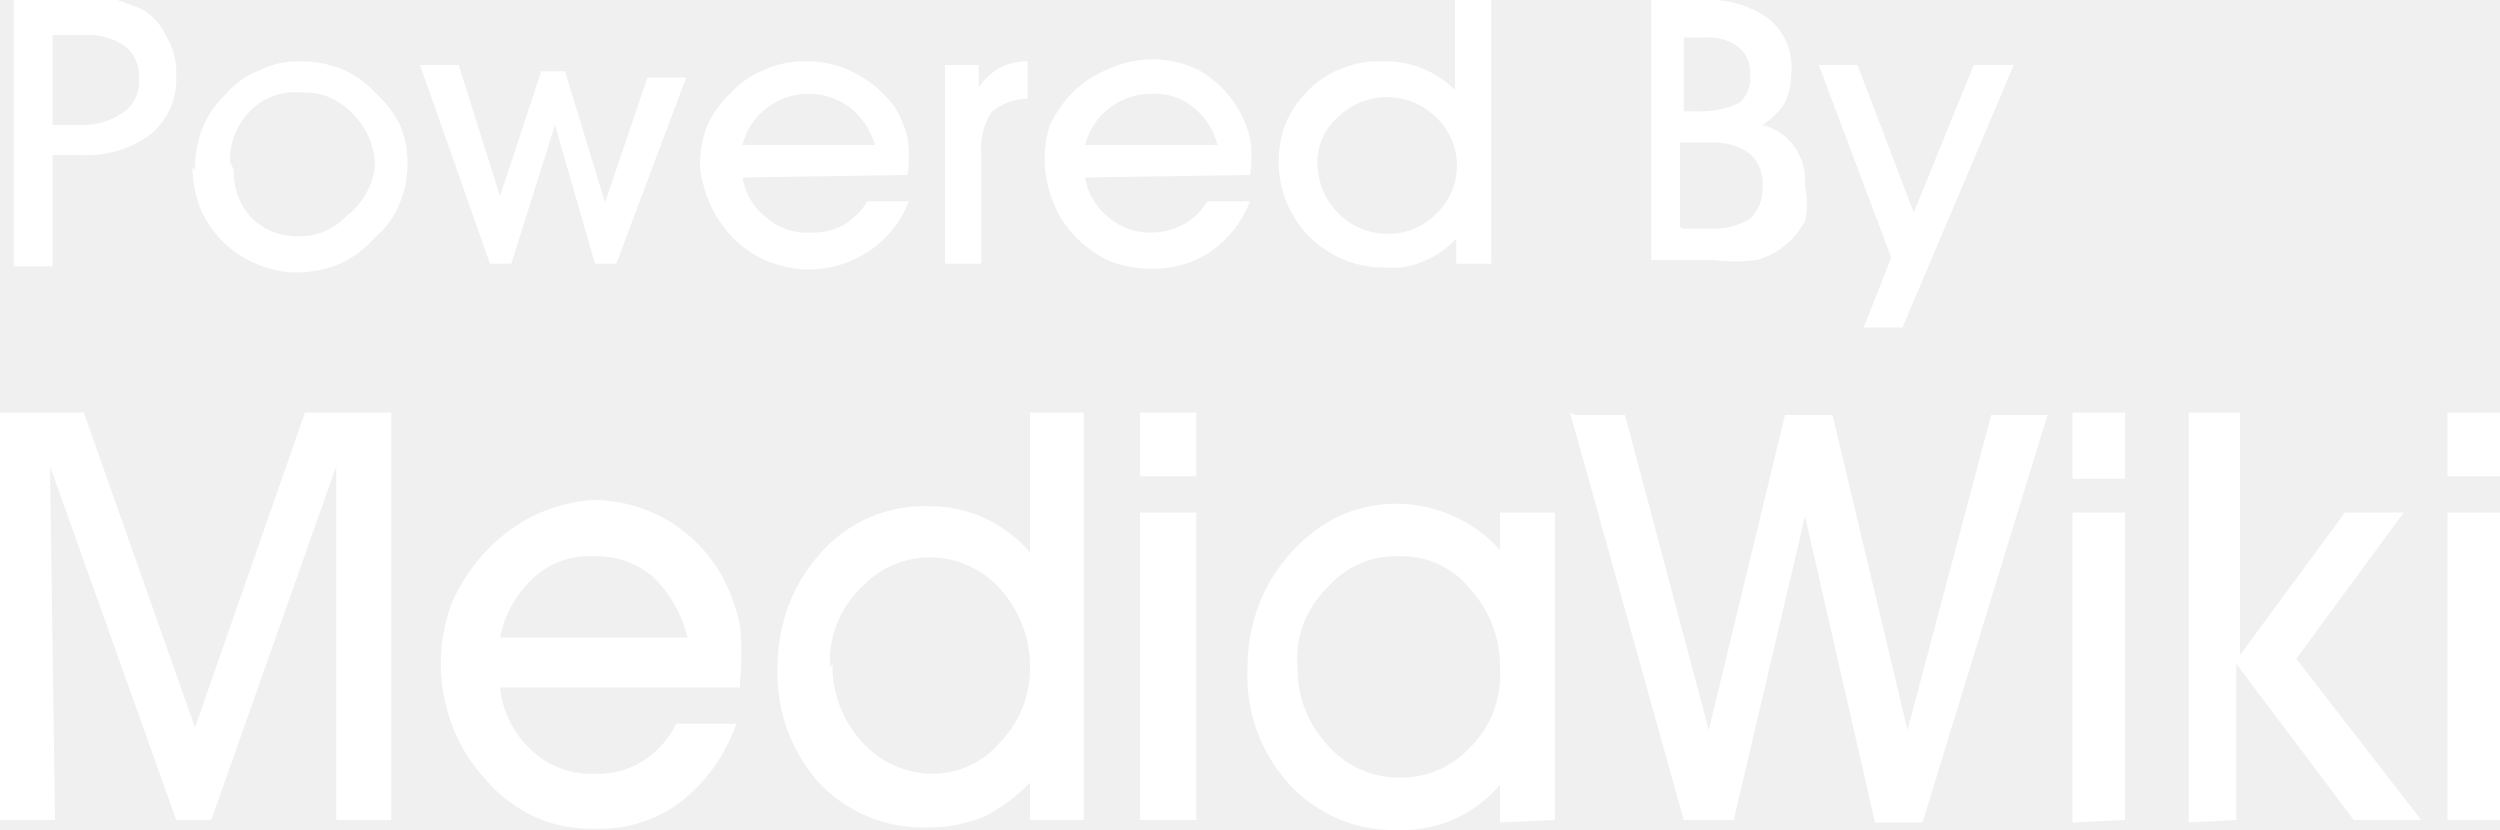
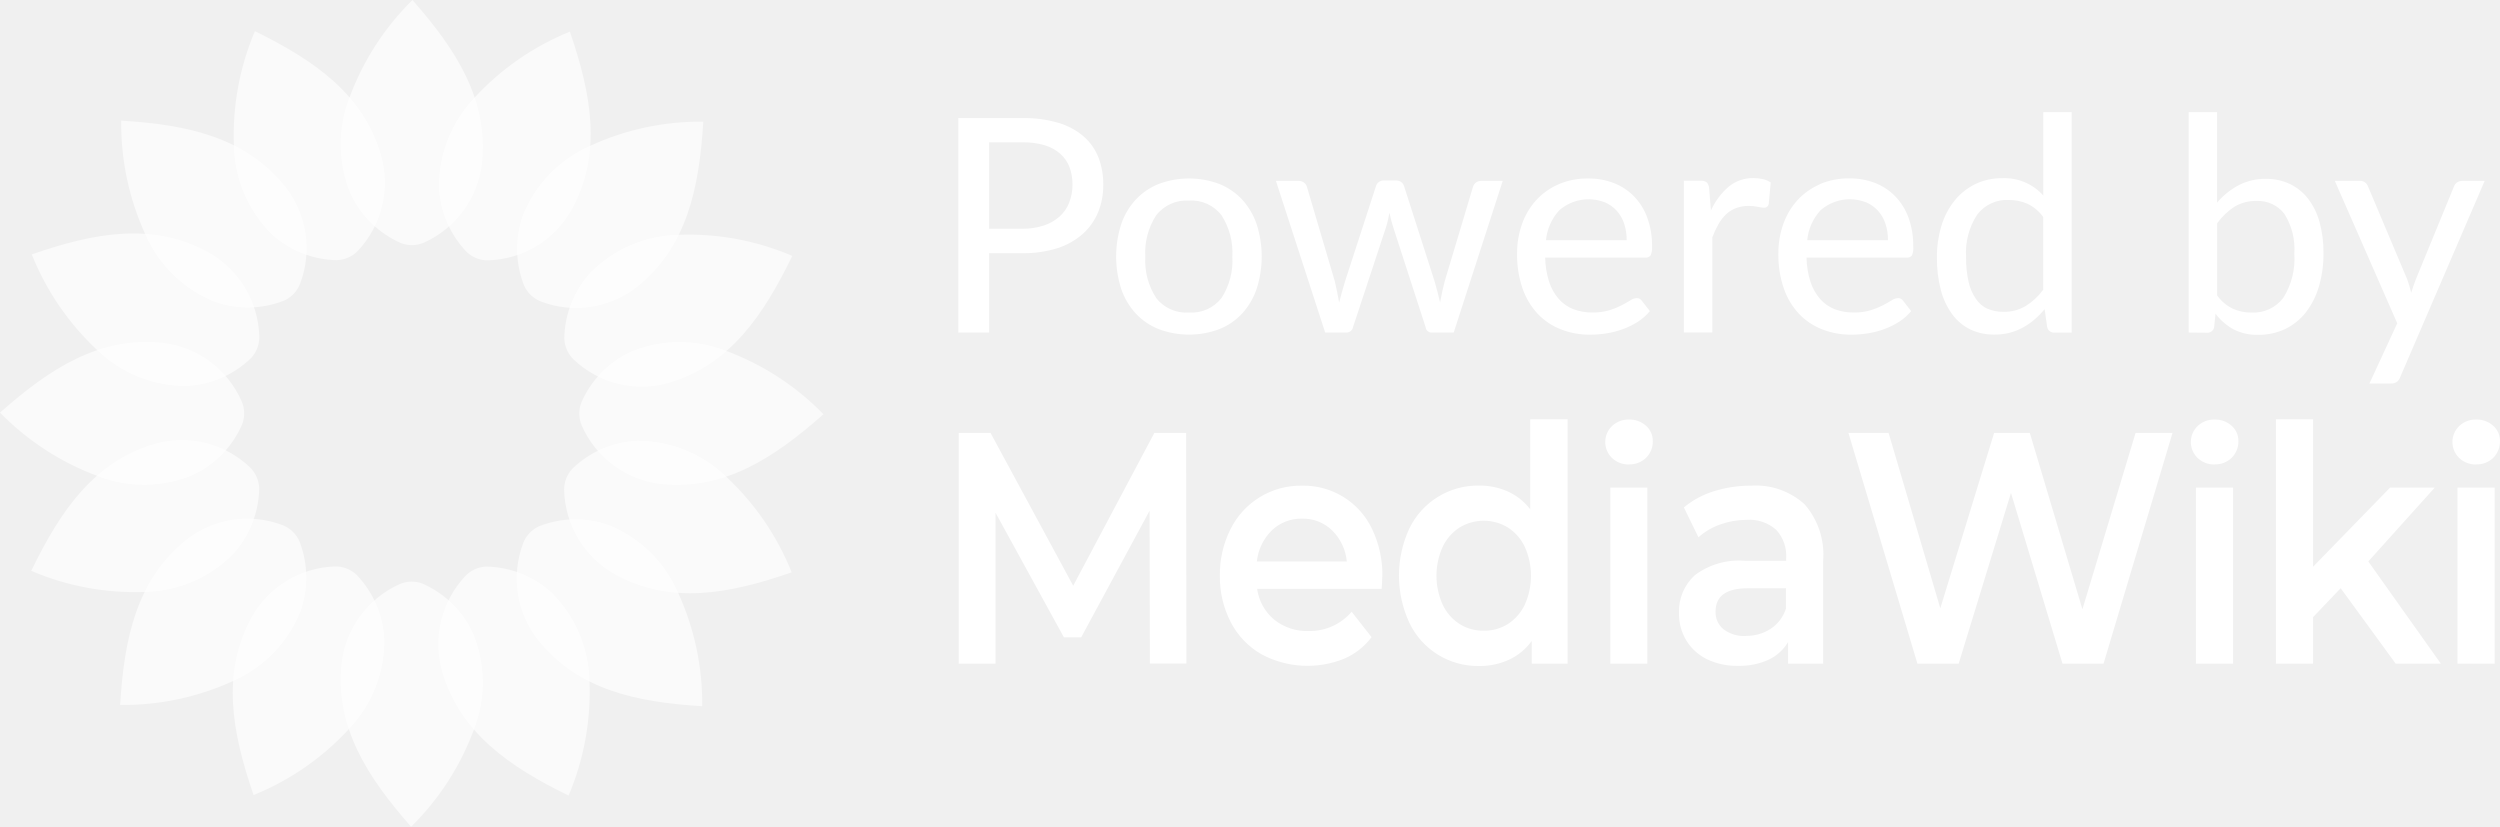
- <svg xmlns="http://www.w3.org/2000/svg" viewBox="0 0 20 6.64">
-   <path fill="#fff" d="M.44 6.56H0V3.3h.67l.89 2.52.88-2.52h.69v3.26h-.44V3.73l-1 2.83h-.28L.4 3.73zM5.5 5.1a1 1 0 00-.27-.48.69.69 0 00-.48-.17.66.66 0 00-.48.17.89.89 0 00-.27.48zM4 5.5a.79.79 0 00.25.5.69.69 0 00.51.19.66.66 0 00.38-.1.72.72 0 00.27-.3h.48a1.36 1.36 0 01-.45.63 1.08 1.08 0 01-.68.21 1.09 1.09 0 01-.47-.09 1.14 1.14 0 01-.41-.31 1.29 1.29 0 01-.26-.42 1.38 1.38 0 010-1 1.47 1.47 0 01.24-.37 1.35 1.35 0 01.4-.31A1.29 1.29 0 014.74 4a1.19 1.19 0 01.58.15 1.21 1.21 0 01.44.43 1.46 1.46 0 01.16.42 2.28 2.28 0 010 .45v.05zm2.66-.19a.9.9 0 00.24.63.76.76 0 00.58.25.71.71 0 00.52-.25.85.85 0 00.24-.6.92.92 0 00-.24-.63.75.75 0 00-1.06-.06l-.06.06a.82.82 0 00-.24.63zm1.58 1.25v-.3a1.36 1.36 0 01-.36.27 1.17 1.17 0 01-.45.09 1.15 1.15 0 01-.89-.37 1.32 1.32 0 01-.32-.91 1.43 1.43 0 01.09-.5 1.33 1.33 0 01.25-.41 1.1 1.1 0 01.87-.38 1.05 1.05 0 01.81.37V3.3h.43v3.26zm1.33-2.75h-.45V3.3h.45zm-.45 2.75V4.1h.45v2.46zm1.26-1.22a.89.89 0 00.24.62.75.75 0 00.58.26.74.74 0 00.54-.22.82.82 0 00.26-.66.92.92 0 00-.24-.63.7.7 0 00-.57-.26.72.72 0 00-.57.25.79.79 0 00-.24.64zM12 6.58v-.3a1.07 1.07 0 01-.36.27 1 1 0 01-.44.09 1.14 1.14 0 01-.89-.37 1.29 1.29 0 01-.33-.93 1.43 1.43 0 01.09-.5 1.33 1.33 0 01.25-.41 1.27 1.27 0 01.39-.3 1.12 1.12 0 01.48-.1 1.12 1.12 0 01.81.37v-.3h.44v2.46zm.6-3.26h.4l.67 2.52.61-2.52h.38l.6 2.52.67-2.52h.45l-1 3.26H15l-.56-2.45-.57 2.43h-.4l-.91-3.26zm4.4.51h-.42V3.3H17zm-.42 2.75V4.1H17v2.46zm.93 0V3.3h.41v1.94l.84-1.14h.47l-.86 1.17 1 1.29h-.54l-.94-1.25v1.25zM20 3.81h-.42V3.3H20zm-.42 2.75V4.1H20v2.46zM.42 1h.22A.57.57 0 001 .89a.29.29 0 00.11-.26A.29.29 0 001 .37.52.52 0 00.66.28H.42zm0 1.13H.11V0h.83l.19.07a.47.47 0 01.2.22.55.55 0 01.08.31.57.57 0 01-.2.47.84.84 0 01-.55.17H.42zm1.45-.77a.54.54 0 00.13.37.51.51 0 00.39.16.51.51 0 00.38-.16.59.59 0 00.23-.4.6.6 0 00-.2-.44.51.51 0 00-.39-.15.5.5 0 00-.41.15.55.55 0 00-.16.4zm-.31 0A.88.88 0 011.63 1 .78.78 0 011.8.76a.69.69 0 01.28-.2.71.71 0 01.32-.07.92.92 0 01.33.06.77.77 0 01.27.19.88.88 0 01.2.26.78.78 0 01.06.31.81.81 0 01-.06.31.69.69 0 01-.2.28.83.83 0 01-.28.21.93.93 0 01-.33.07.8.8 0 01-.34-.07.83.83 0 01-.45-.45.91.91 0 01-.06-.32zM4.44 1l-.35 1.11h-.17L3.36.52h.31L4 1.57l.33-1h.19l.32 1.05.34-1h.31l-.56 1.49h-.17zM7 1.16a.6.6 0 00-.2-.3.55.55 0 00-.66 0 .52.52 0 00-.2.3zm-1.06.26a.51.51 0 00.19.32.48.48 0 00.35.12.51.51 0 00.27-.06.58.58 0 00.19-.19h.33a.83.83 0 01-.32.4.86.86 0 01-1.09-.11 1 1 0 01-.18-.27 1 1 0 01-.08-.29.87.87 0 01.06-.34.8.8 0 01.18-.25.74.74 0 01.27-.19.78.78 0 01.33-.07.83.83 0 01.41.1.89.89 0 01.31.27.87.87 0 01.1.24 1 1 0 010 .3zm1.94.69h-.32V.52h.27V.7A.52.52 0 018 .54a.54.54 0 01.22-.05v.3a.44.44 0 00-.29.11.53.53 0 00-.08.32v.89zm1.86-.95a.56.56 0 00-.19-.3.49.49 0 00-.34-.11.55.55 0 00-.33.11.55.55 0 00-.2.3zm-1.06.26a.51.51 0 00.19.32.5.5 0 00.35.12.52.52 0 00.44-.25H10a.87.87 0 01-.31.4.82.82 0 01-.48.14.92.92 0 01-.33-.06.88.88 0 01-.27-.19.8.8 0 01-.18-.27 1 1 0 01-.07-.29A.87.87 0 018.4 1a1 1 0 01.17-.25.87.87 0 01.28-.19.85.85 0 01.74 0 .89.89 0 01.31.3 1 1 0 01.1.24 1 1 0 010 .3zm1.86-.12a.57.57 0 00.17.41.55.55 0 00.4.16.53.53 0 00.38-.16.53.53 0 000-.77.56.56 0 00-.79 0 .48.48 0 00-.16.39zm1.11.81v-.2a.76.76 0 01-.26.18.6.6 0 01-.3.05.84.84 0 01-.86-.84.85.85 0 01.05-.3.8.8 0 01.18-.27.71.71 0 01.27-.18.77.77 0 01.33-.06.79.79 0 01.58.23V0h.29v2.11zM13.47.89h.1a.71.71 0 00.35-.07.28.28 0 00.08-.24.25.25 0 00-.1-.21.4.4 0 00-.26-.07h-.17zm0 .94h.24a.54.54 0 00.29-.08.32.32 0 00.1-.25.32.32 0 00-.1-.27.5.5 0 00-.32-.09h-.24v.68zM13.62 0a.82.82 0 01.53.15.5.5 0 01.18.44.59.59 0 01-.05.23.58.58 0 01-.18.18.44.44 0 01.26.18.48.48 0 01.08.31.66.66 0 010 .28.65.65 0 01-.17.2.57.57 0 01-.22.11 1.39 1.39 0 01-.35 0h-.49V0zm.93.52h.31l.45 1.18.48-1.18h.32l-.89 2.1h-.31l.22-.56z" />
+ <svg xmlns="http://www.w3.org/2000/svg" id="Layer_1" data-name="Layer 1" viewBox="0 0 75.273 24.893">
+   <defs>
+     <style>
+       .cls-1,.cls-2{fill:#fff}.cls-2{opacity:.65;isolation:isolate}
+     </style>
+   </defs>
+   <path id="wordmark" d="M35.722 19.983l-.009-6.947h-.957l-2.443 4.6-2.488-4.6h-.959v6.947h1.108v-4.546l2.059 3.752h.521l2.059-3.811.009 4.6h1.1zm5.9-2.62a3.184 3.184 0 00-.309-1.434 2.281 2.281 0 00-2.113-1.306 2.356 2.356 0 00-2.153 1.315 3.022 3.022 0 00-.318 1.394 2.975 2.975 0 00.327 1.4 2.372 2.372 0 00.926.968 2.936 2.936 0 002.5.129 2.033 2.033 0 00.815-.645l-.6-.764A1.66 1.66 0 0139.4 19a1.575 1.575 0 01-1.034-.342 1.469 1.469 0 01-.515-.928H41.6c.012-.159.018-.281.018-.367zM39.2 15.616a1.257 1.257 0 01.913.357 1.515 1.515 0 01.439.933h-2.709a1.536 1.536 0 01.452-.938 1.273 1.273 0 01.909-.352zm6.874-3v2.719a1.772 1.772 0 00-.671-.536 2.09 2.09 0 00-.868-.179 2.292 2.292 0 00-2.1 1.29 3.379 3.379 0 000 2.843 2.284 2.284 0 002.1 1.3 2.118 2.118 0 00.9-.189 1.76 1.76 0 00.685-.566v.685h1.08v-7.36h-1.126zm-1.4 6.374a1.325 1.325 0 01-.725-.2 1.412 1.412 0 01-.51-.581 2.121 2.121 0 010-1.747 1.412 1.412 0 01.51-.581 1.4 1.4 0 011.45 0 1.412 1.412 0 01.51.581 2.121 2.121 0 010 1.747 1.412 1.412 0 01-.51.581 1.325 1.325 0 01-.725.2zm3.813.992H49.6v-5.3h-1.114v5.3zm4.232-5.359a3.659 3.659 0 00-1.119.169 2.606 2.606 0 00-.9.486l.439.9a1.9 1.9 0 01.658-.387 2.326 2.326 0 01.792-.139 1.212 1.212 0 01.891.3 1.152 1.152 0 01.3.854v.079h-1.24a2.208 2.208 0 00-1.508.432 1.468 1.468 0 00-.479 1.146 1.542 1.542 0 00.219.819 1.5 1.5 0 00.622.566 2.062 2.062 0 00.94.2 2.111 2.111 0 00.917-.184 1.344 1.344 0 00.586-.531v.65h1.057v-3.107a2.3 2.3 0 00-.559-1.692 2.185 2.185 0 00-1.616-.561zm-.152 4.526a1.028 1.028 0 01-.671-.2.657.657 0 01-.242-.536q0-.7.967-.7h1.153v.61a1.143 1.143 0 01-.461.61 1.334 1.334 0 01-.747.213zM64.3 13.035l-1.6 5.31-1.584-5.31h-1.075l-1.62 5.28-1.557-5.28h-1.209l2.077 6.947h1.242l1.575-5.141 1.551 5.141h1.236l2.077-6.947zm1.817 6.947h1.119v-5.3h-1.118zm6.015 0h1.36l-2.184-3.077 2-2.223h-1.345l-2.319 2.383v-4.442h-1.118v7.36h1.118v-1.4l.832-.873zm1.862 0h1.119v-5.3h-1.12v5.3zm-24.945-6a.7.7 0 00.515-.2.682.682 0 00.2-.5.6.6 0 00-.206-.465.736.736 0 00-.51-.185.715.715 0 00-.51.194.669.669 0 00-.019.946l.019.019a.715.715 0 00.51.194zm17.632 0a.7.7 0 00.515-.2.682.682 0 00.2-.5.6.6 0 00-.206-.465.736.736 0 00-.51-.185.715.715 0 00-.51.194.669.669 0 00-.019.946l.019.019a.715.715 0 00.51.194zm7.876 0a.7.7 0 00.515-.2.686.686 0 00.2-.5.6.6 0 00-.206-.465.736.736 0 00-.51-.185.715.715 0 00-.51.194.669.669 0 00-.019.946l.019.019a.715.715 0 00.51.194z" class="cls-1" />
+   <path id="powered" d="M30.793 7.623a3.308 3.308 0 001.046-.151 2.136 2.136 0 00.758-.425 1.8 1.8 0 00.464-.65 2.127 2.127 0 00.157-.83 2.22 2.22 0 00-.144-.826 1.654 1.654 0 00-.448-.635 2.064 2.064 0 00-.756-.406 3.571 3.571 0 00-1.07-.145h-1.946v6.458h.927v-2.39h1.012zm-1.012-3.338h1.013a2.224 2.224 0 01.659.088 1.257 1.257 0 01.468.254 1.039 1.039 0 01.279.4 1.472 1.472 0 01.092.538 1.448 1.448 0 01-.1.536 1.108 1.108 0 01-.286.416 1.315 1.315 0 01-.47.27 1.969 1.969 0 01-.646.1h-1.009v-2.6zm5.11 1.253a1.912 1.912 0 00-.693.47 2.075 2.075 0 00-.439.74 3.186 3.186 0 000 1.951 2.078 2.078 0 00.439.742 1.912 1.912 0 00.693.47 2.6 2.6 0 001.82 0 1.9 1.9 0 00.688-.47 2.1 2.1 0 00.437-.742 3.186 3.186 0 000-1.951 2.1 2.1 0 00-.437-.74 1.9 1.9 0 00-.688-.47 2.6 2.6 0 00-1.821 0zm-.081 3.431a2.058 2.058 0 01-.326-1.242 2.065 2.065 0 01.326-1.242 1.151 1.151 0 01.99-.445 1.133 1.133 0 01.981.445 2.078 2.078 0 01.324 1.242 2.064 2.064 0 01-.324 1.242 1.138 1.138 0 01-.981.441 1.154 1.154 0 01-.993-.441zm5.09 1.044h.644a.2.2 0 00.194-.162l.994-3.011a1.828 1.828 0 00.058-.217l.045-.218c.015.072.032.144.05.216s.039.144.062.215l.977 3.015a.18.18 0 00.171.162h.675l1.476-4.567H44.6a.26.26 0 00-.155.047.253.253 0 00-.092.124L43.5 8.465c-.03.114-.056.224-.079.329s-.043.21-.061.315c-.024-.105-.05-.21-.077-.315s-.057-.215-.09-.328L42.274 5.6a.237.237 0 00-.085-.119.253.253 0 00-.157-.047h-.367a.235.235 0 00-.234.166L40.5 8.465c-.033.114-.065.224-.095.329s-.058.21-.085.315c-.018-.105-.038-.21-.059-.315s-.045-.215-.072-.328l-.841-2.849a.244.244 0 00-.088-.121.269.269 0 00-.169-.05h-.674zm7.027-4.464a1.986 1.986 0 00-.675.479 2.116 2.116 0 00-.425.716 2.61 2.61 0 00-.149.889 3.1 3.1 0 00.164 1.051 2.146 2.146 0 00.457.765 1.917 1.917 0 00.7.468 2.36 2.36 0 00.875.16 3.221 3.221 0 00.5-.04 2.628 2.628 0 00.493-.128 2.311 2.311 0 00.446-.22 1.6 1.6 0 00.364-.322l-.243-.31a.172.172 0 00-.157-.081.37.37 0 00-.189.068c-.072.045-.16.094-.263.149a2.315 2.315 0 01-.369.149 1.7 1.7 0 01-.511.067 1.554 1.554 0 01-.572-.1A1.144 1.144 0 0146.931 9a1.488 1.488 0 01-.288-.515 2.539 2.539 0 01-.119-.729h3.015a.175.175 0 00.16-.067.552.552 0 00.043-.266 2.459 2.459 0 00-.144-.871 1.815 1.815 0 00-.4-.641 1.717 1.717 0 00-.608-.4 2.083 2.083 0 00-.765-.137 2.194 2.194 0 00-.901.175zm1.393.542a1.041 1.041 0 01.358.254 1.1 1.1 0 01.223.387 1.541 1.541 0 01.077.5h-2.43a1.551 1.551 0 01.4-.9 1.342 1.342 0 011.368-.241zm3.236 3.922V7.147a2.8 2.8 0 01.187-.4 1.253 1.253 0 01.234-.3.9.9 0 01.3-.184 1.046 1.046 0 01.376-.063 1.243 1.243 0 01.272.027.981.981 0 00.187.027.136.136 0 00.144-.121l.059-.639a.7.7 0 00-.232-.1 1.205 1.205 0 00-.281-.032 1.145 1.145 0 00-.756.261 2.067 2.067 0 00-.531.715l-.054-.666a.305.305 0 00-.07-.18.281.281 0 00-.191-.05h-.5v4.569h.851zm3.238-4.464a1.986 1.986 0 00-.675.479 2.116 2.116 0 00-.425.716 2.61 2.61 0 00-.149.889 3.1 3.1 0 00.164 1.051 2.146 2.146 0 00.457.765 1.917 1.917 0 00.7.468 2.36 2.36 0 00.875.16 3.221 3.221 0 00.5-.04 2.628 2.628 0 00.493-.128 2.311 2.311 0 00.446-.22 1.6 1.6 0 00.364-.322l-.243-.31a.172.172 0 00-.157-.081.37.37 0 00-.189.068c-.072.045-.16.094-.263.149a2.315 2.315 0 01-.369.149 1.7 1.7 0 01-.511.067 1.554 1.554 0 01-.572-.1A1.144 1.144 0 0154.8 9a1.5 1.5 0 01-.288-.515 2.539 2.539 0 01-.119-.729h3.015a.175.175 0 00.16-.067.55.55 0 00.038-.269 2.459 2.459 0 00-.144-.871 1.815 1.815 0 00-.4-.641 1.717 1.717 0 00-.608-.4 2.083 2.083 0 00-.765-.137 2.2 2.2 0 00-.9.175zm1.393.542a1.041 1.041 0 01.358.254 1.1 1.1 0 01.223.387 1.541 1.541 0 01.077.5h-2.431a1.551 1.551 0 01.4-.9 1.339 1.339 0 011.368-.241zm6.19 3.922V3.376h-.855v2.511a1.567 1.567 0 00-1.233-.522 1.816 1.816 0 00-.823.182 1.838 1.838 0 00-.621.5 2.26 2.26 0 00-.391.754 3.173 3.173 0 00-.135.943 3.747 3.747 0 00.121 1 2.136 2.136 0 00.349.731 1.477 1.477 0 00.544.448 1.635 1.635 0 00.709.151 1.828 1.828 0 00.454-.051 1.754 1.754 0 00.4-.155 2.009 2.009 0 00.355-.243 2.452 2.452 0 00.311-.317l.076.536a.21.21 0 00.225.171h.514zM59.845 9.3a.862.862 0 01-.351-.3 1.455 1.455 0 01-.221-.511 3.18 3.18 0 01-.076-.747 2.092 2.092 0 01.333-1.278 1.119 1.119 0 01.95-.443 1.383 1.383 0 01.567.115 1.238 1.238 0 01.473.4v2.187a1.905 1.905 0 01-.531.493 1.274 1.274 0 01-.671.173 1.148 1.148 0 01-.473-.093zm6.606.718a.2.2 0 00.216-.18l.041-.392a1.739 1.739 0 00.533.466 1.53 1.53 0 00.754.169 1.833 1.833 0 00.817-.178 1.773 1.773 0 00.617-.5 2.348 2.348 0 00.392-.778 3.469 3.469 0 00.137-1.008 3.386 3.386 0 00-.119-.934 2.061 2.061 0 00-.344-.7 1.529 1.529 0 00-.547-.443 1.639 1.639 0 00-.722-.155 1.732 1.732 0 00-.826.194 2.233 2.233 0 00-.646.522V3.376H65.9v6.637zm2.329-3.58a1.98 1.98 0 01.3 1.2 2.2 2.2 0 01-.333 1.332 1.127 1.127 0 01-.959.441 1.342 1.342 0 01-.558-.115 1.238 1.238 0 01-.473-.4V6.723a1.971 1.971 0 01.522-.5 1.241 1.241 0 01.664-.173 1 1 0 01.837.388zm6.032-.992h-.679a.261.261 0 00-.153.047.247.247 0 00-.094.124L72.743 8.4c-.027.067-.053.136-.077.209s-.046.142-.067.209a3.265 3.265 0 00-.121-.41L71.3 5.616a.252.252 0 00-.257-.171h-.744l1.88 4.289-.837 1.813h.637a.3.3 0 00.194-.052.367.367 0 00.1-.151z" class="cls-1" />
+   <g id="petals">
+     <path d="M7.042 4.382a3.868 3.868 0 001.132 2.665 2.989 2.989 0 001.973.787.921.921 0 00.628-.281 3 3 0 00.7-2.876c-.531-1.839-2-2.854-3.8-3.739a8.022 8.022 0 00-.633 3.444z" class="cls-2" />
+     <path d="M4.374 7.054a3.85 3.85 0 002.065 2.025 2.984 2.984 0 002.122-.031.923.923 0 00.473-.5 3 3 0 00-.443-2.925c-1.2-1.493-2.94-1.869-4.942-1.991a8.027 8.027 0 00.725 3.422z" class="cls-2" />
+     <path d="M2.933 10.547a3.829 3.829 0 002.68 1.076 2.989 2.989 0 001.949-.844.926.926 0 00.246-.645A3 3 0 006.28 7.6c-1.675-.919-3.428-.6-5.324.06a8 8 0 001.977 2.887z" class="cls-2" />
+     <path d="M2.93 14.33a3.826 3.826 0 002.885-.03 3 3 0 001.479-1.529.928.928 0 00-.018-.691A2.98 2.98 0 004.9 10.323c-1.9-.2-3.394.766-4.9 2.1a7.96 7.96 0 002.93 1.907z" class="cls-2" />
+     <path d="M4.368 17.823a3.833 3.833 0 002.653-1.141 3.015 3.015 0 00.784-1.982.927.927 0 00-.28-.631 2.971 2.971 0 00-2.863-.706C2.831 13.9 1.818 15.377.94 17.188a7.936 7.936 0 003.428.635z" class="cls-2" />
+     <path d="M7.028 20.5a3.85 3.85 0 002.016-2.079 3.022 3.022 0 00-.031-2.132.925.925 0 00-.5-.476 2.971 2.971 0 00-2.914.449c-1.486 1.2-1.86 2.953-1.982 4.964a7.932 7.932 0 003.411-.726z" class="cls-2" />
+     <path d="M10.505 21.953a3.865 3.865 0 001.069-2.692 3.02 3.02 0 00-.841-1.958.916.916 0 00-.642-.248 2.978 2.978 0 00-2.517 1.535c-.914 1.683-.594 3.443.06 5.348a7.955 7.955 0 002.871-1.985z" class="cls-2" />
+     <path d="M14.274 21.956a3.874 3.874 0 00-.035-2.9 3 3 0 00-1.522-1.486.917.917 0 00-.687.018 2.994 2.994 0 00-1.745 2.387c-.2 1.906.763 3.409 2.093 4.918a8 8 0 001.896-2.937z" class="cls-2" />
+     <path d="M17.75 20.512a3.866 3.866 0 00-1.136-2.665 2.99 2.99 0 00-1.973-.788.921.921 0 00-.628.281 3 3 0 00-.7 2.876c.538 1.839 2 2.857 3.807 3.739a8.019 8.019 0 00.63-3.443z" class="cls-2" />
+     <path d="M20.415 17.84a3.85 3.85 0 00-2.065-2.025 2.984 2.984 0 00-2.122.031.923.923 0 00-.473.5 3 3 0 00.447 2.927c1.2 1.493 2.94 1.869 4.942 1.991a8.025 8.025 0 00-.729-3.424z" class="cls-2" />
+     <path d="M21.859 14.347a3.83 3.83 0 00-2.679-1.077 2.989 2.989 0 00-1.949.844.926.926 0 00-.246.645 3 3 0 001.528 2.533c1.675.919 3.428.6 5.324-.06a7.994 7.994 0 00-1.978-2.885z" class="cls-2" />
+     <path d="M21.862 10.564a3.824 3.824 0 00-2.888.035 3 3 0 00-1.474 1.529.928.928 0 00.018.691 2.983 2.983 0 002.376 1.753c1.9.2 3.394-.767 4.9-2.1a7.951 7.951 0 00-2.932-1.908z" class="cls-2" />
+     <path d="M20.425 7.069a3.831 3.831 0 00-2.651 1.141 3.013 3.013 0 00-.784 1.982.927.927 0 00.28.631 2.971 2.971 0 002.863.706c1.831-.54 2.844-2.013 3.722-3.824a7.934 7.934 0 00-3.43-.636z" class="cls-2" />
+     <path d="M17.765 4.392a3.85 3.85 0 00-2.016 2.074A3.022 3.022 0 0015.78 8.6a.925.925 0 00.5.476 2.971 2.971 0 002.914-.449c1.486-1.2 1.86-2.953 1.982-4.964a7.922 7.922 0 00-3.411.729z" class="cls-2" />
+     <path d="M14.287 2.941a3.866 3.866 0 00-1.072 2.692 3.014 3.014 0 00.84 1.958.916.916 0 00.642.248A2.979 2.979 0 0017.219 6.3c.914-1.683.594-3.443-.06-5.348a7.961 7.961 0 00-2.872 1.989z" class="cls-2" />
+     <path d="M10.522 2.938a3.874 3.874 0 00.035 2.9 3 3 0 001.522 1.485.917.917 0 00.687-.018 2.994 2.994 0 001.745-2.387c.2-1.906-.763-3.409-2.093-4.918a8.009 8.009 0 00-1.896 2.938z" class="cls-2" />
+   </g>
</svg>
